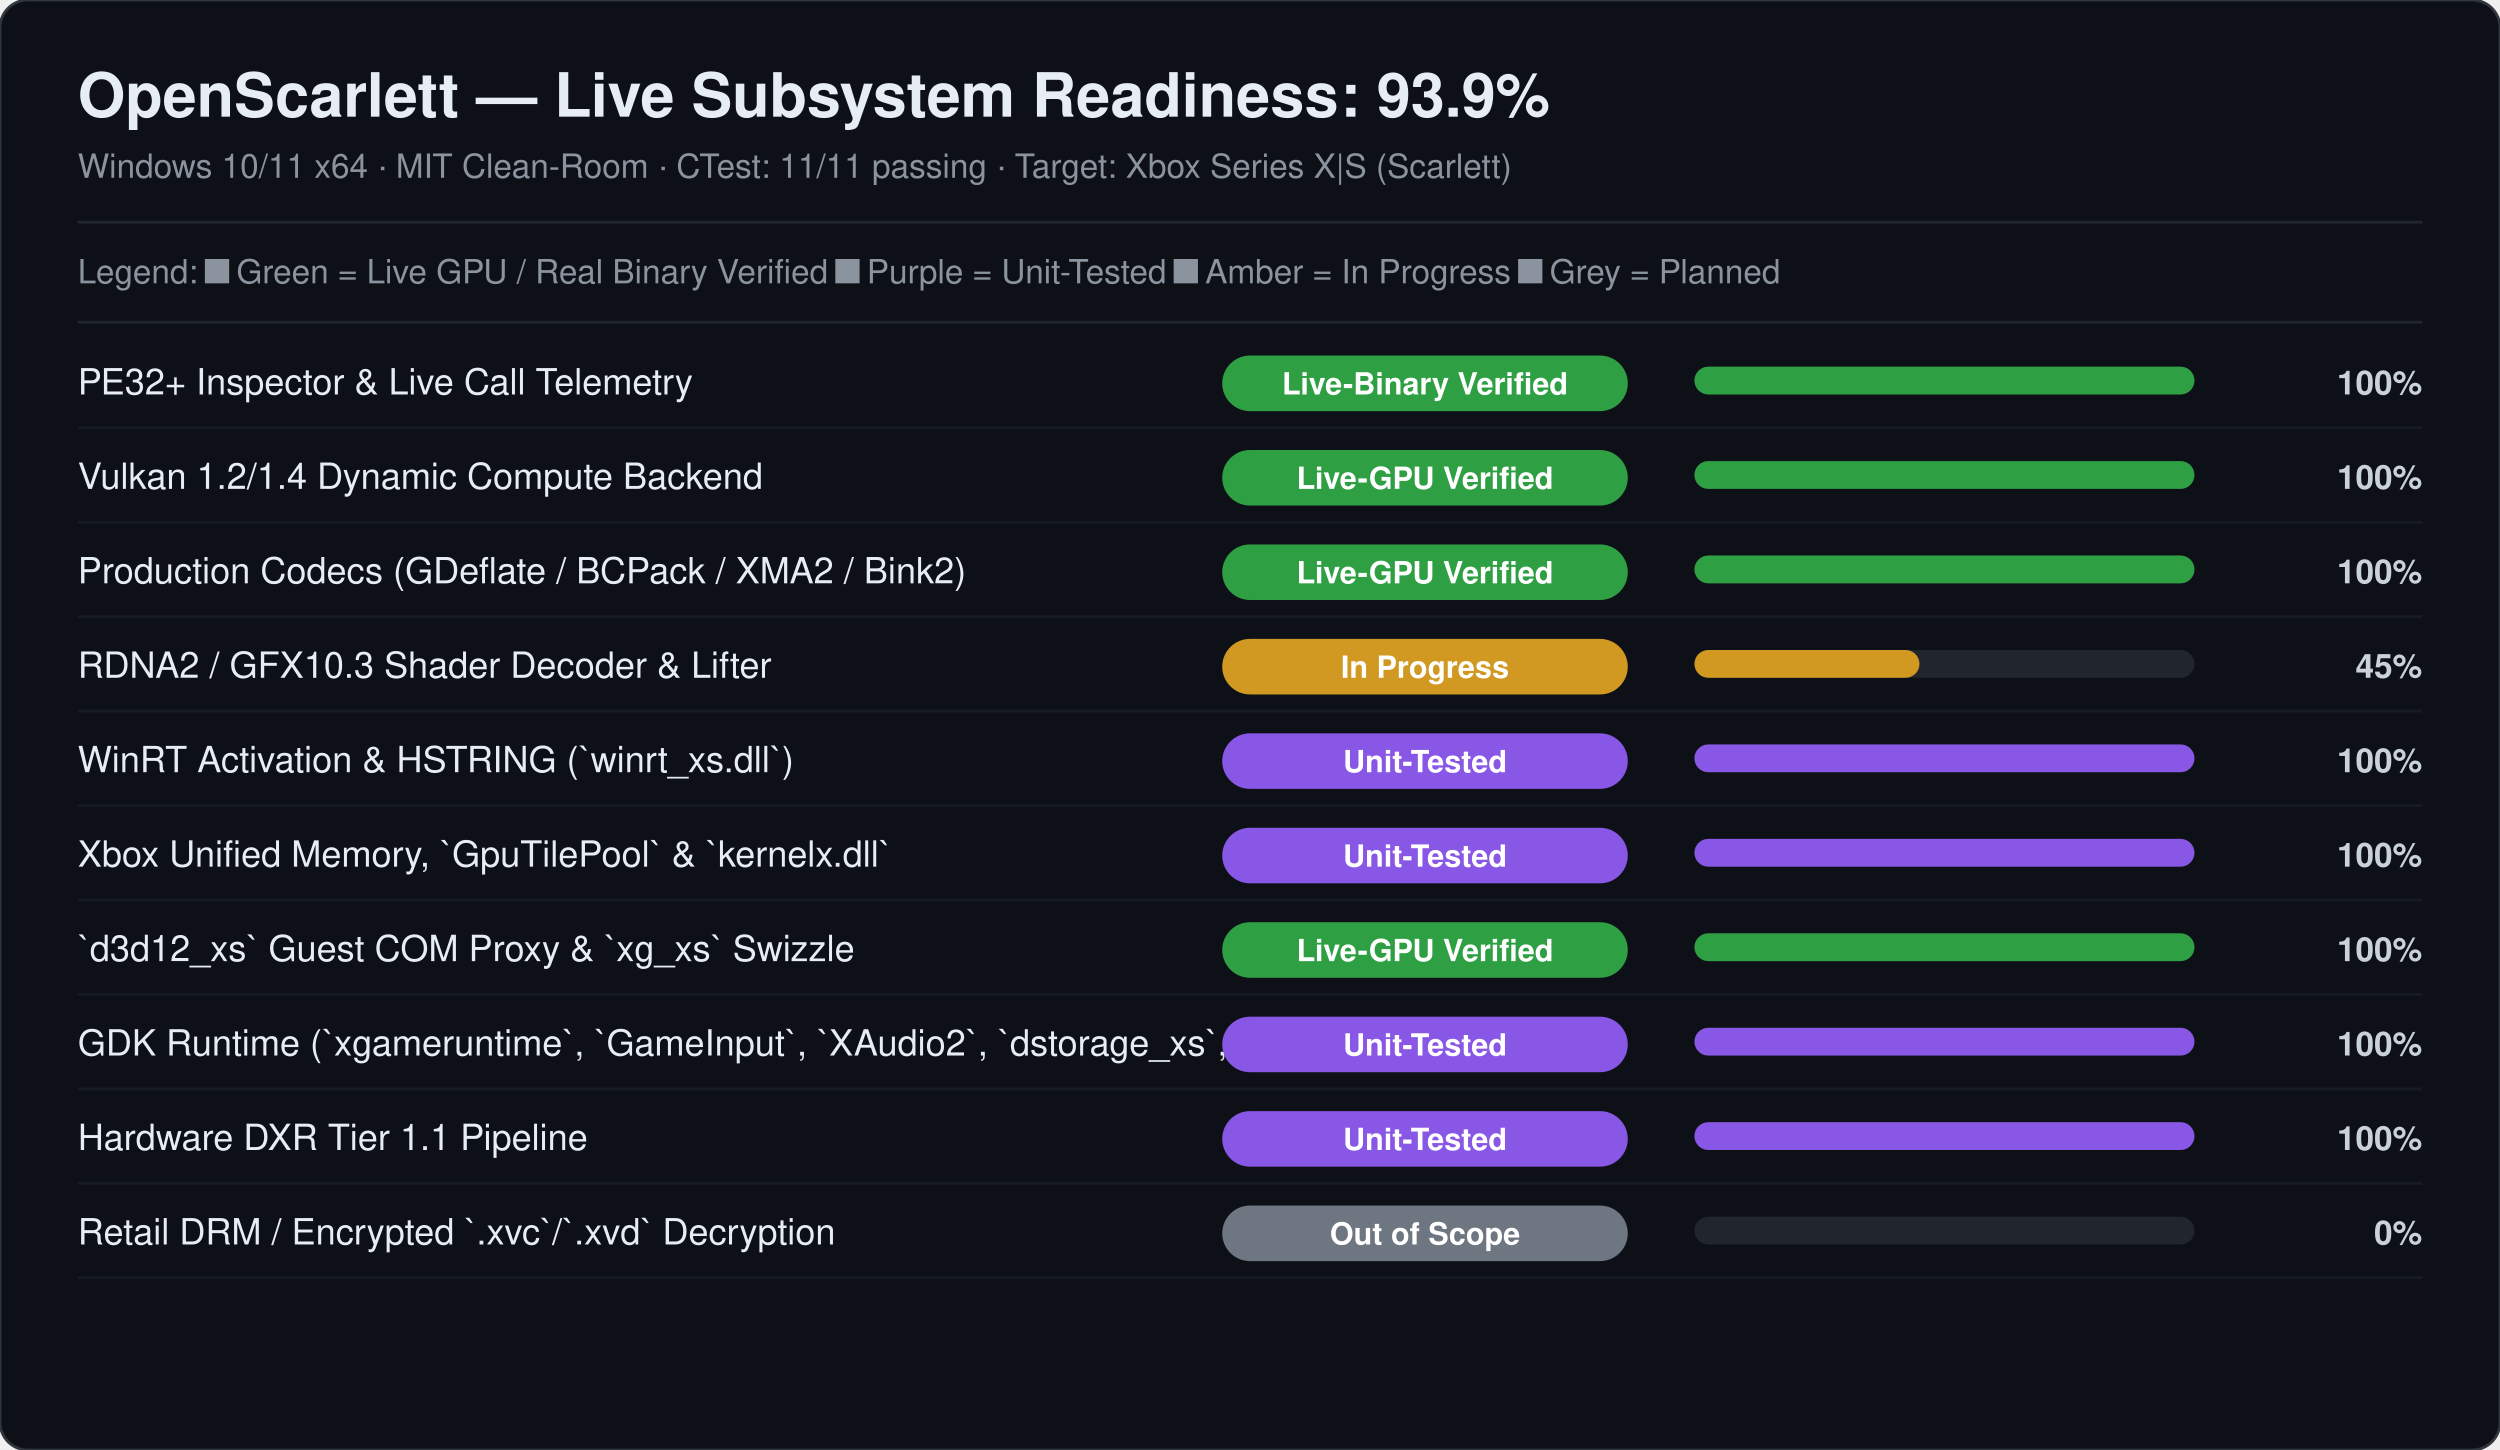
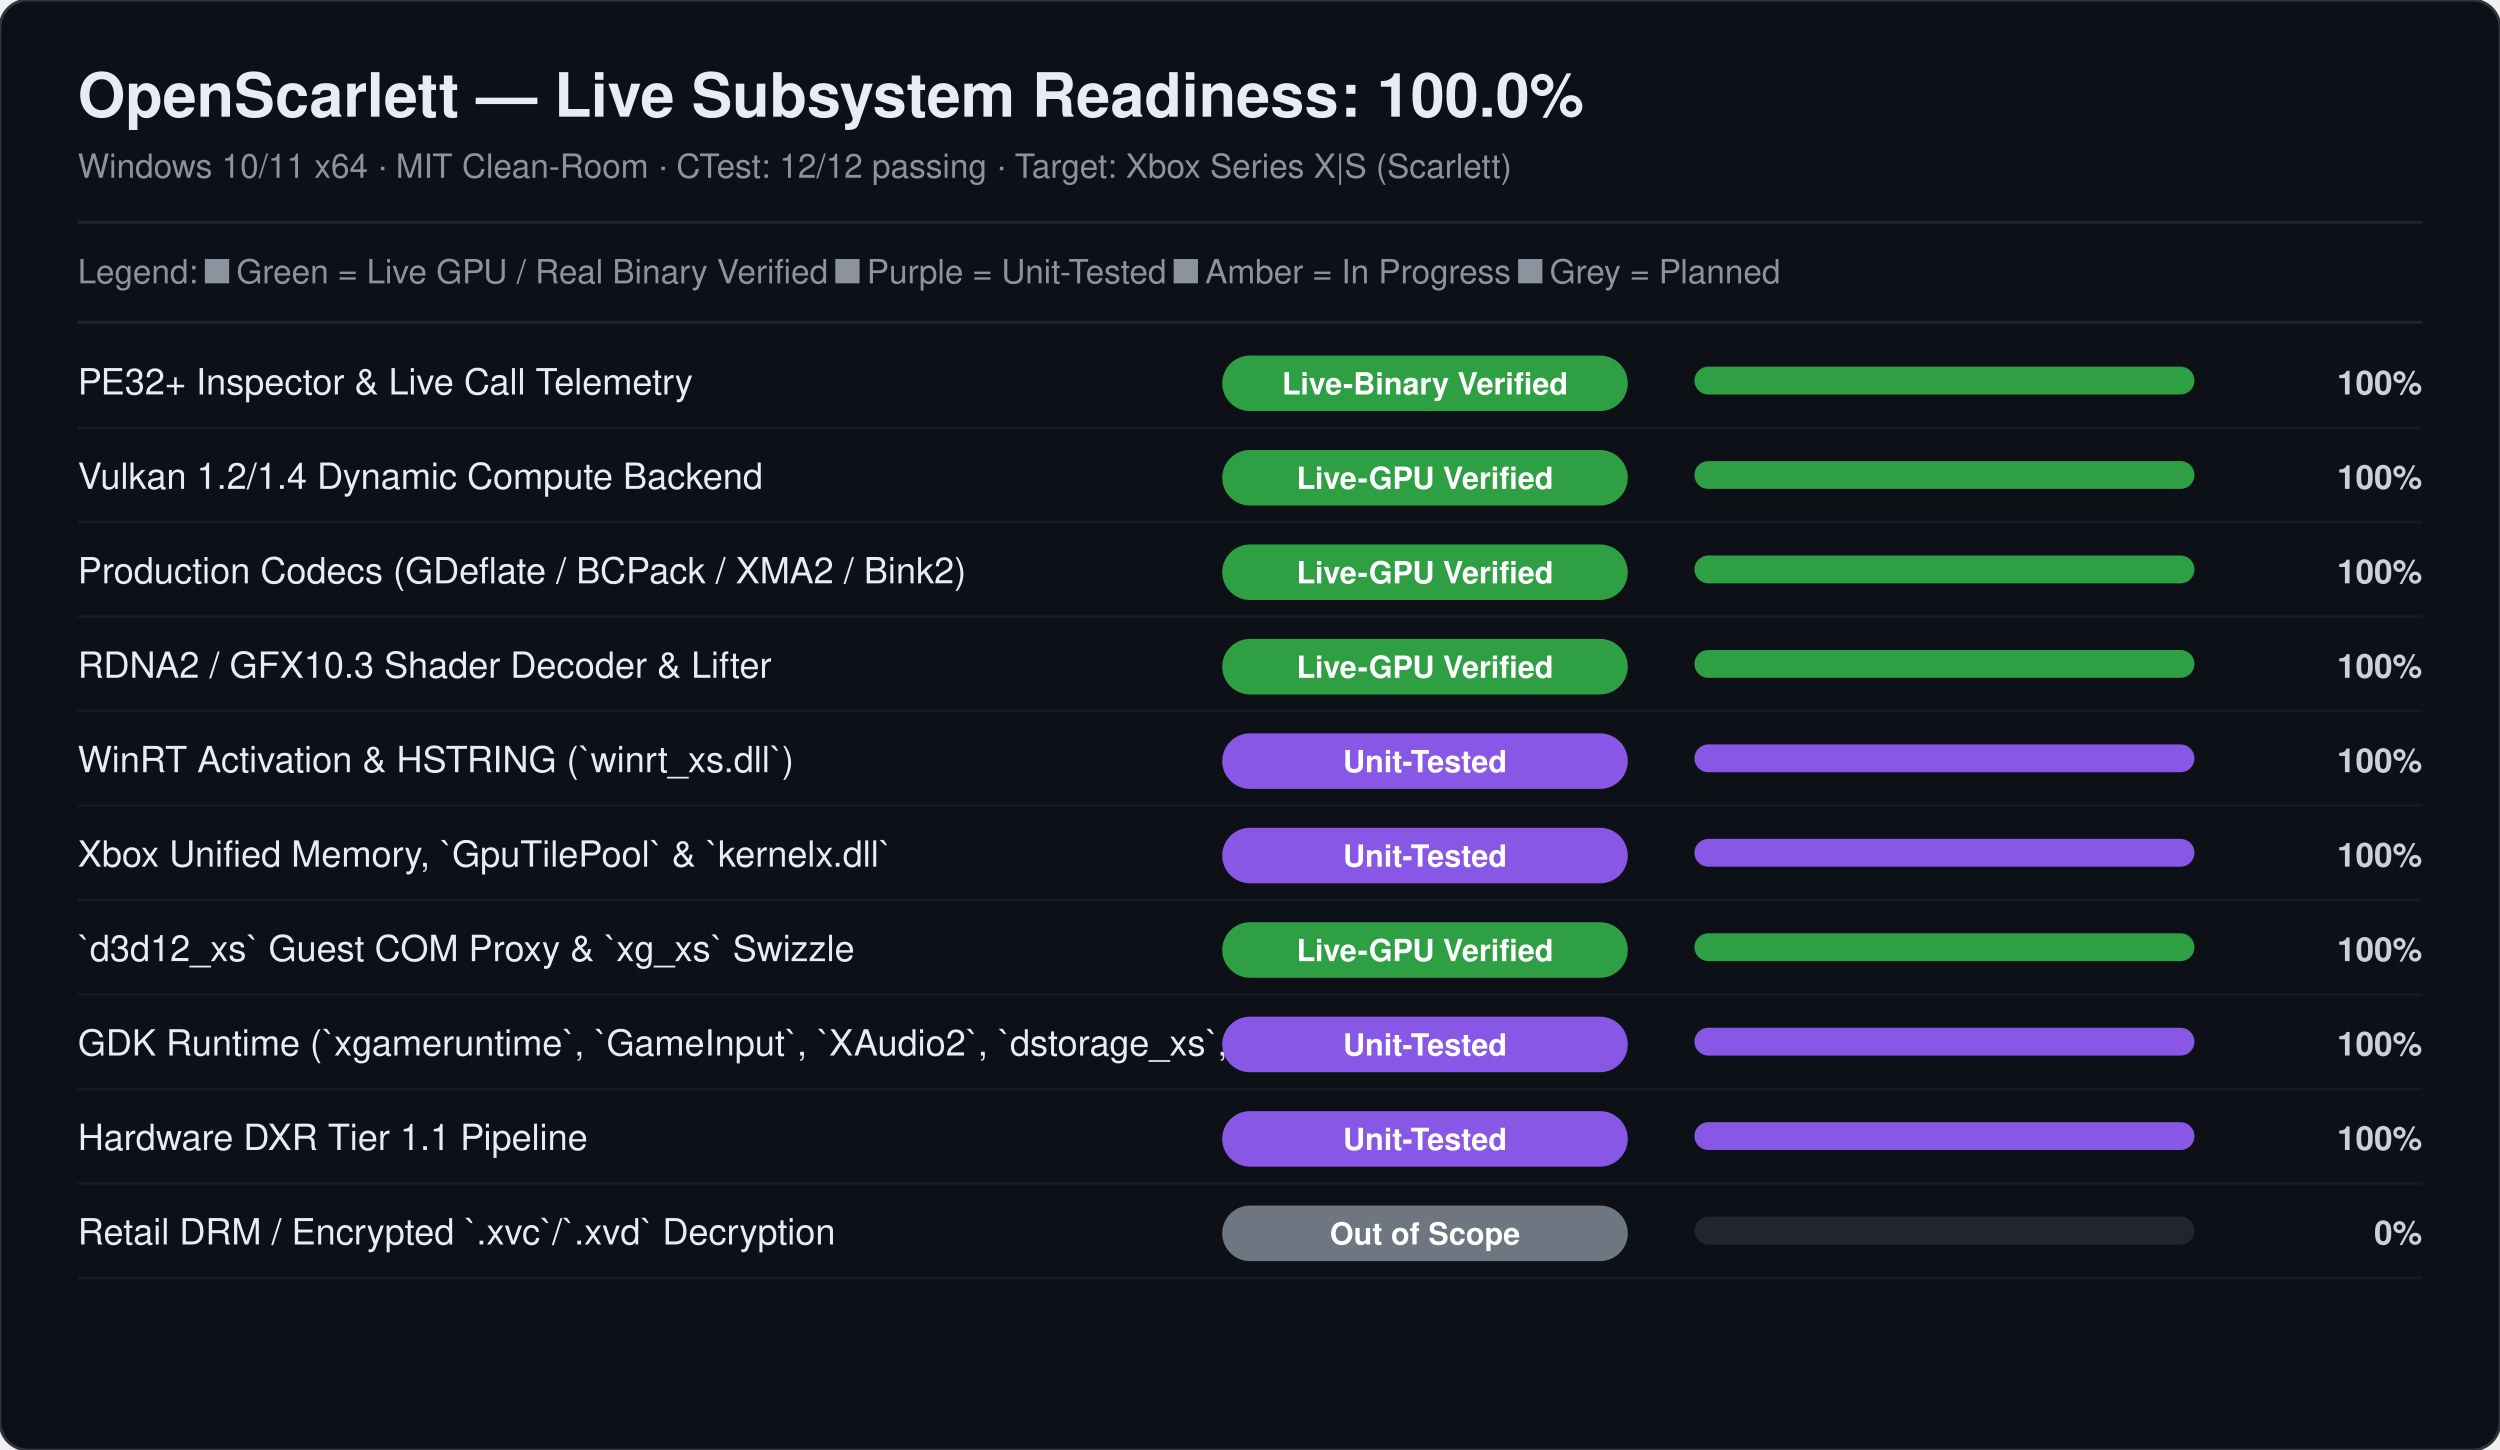
- <svg xmlns="http://www.w3.org/2000/svg" width="900" height="522" viewBox="0 0 900 522" role="img" aria-label="OpenScarlett Status: 93.9%">
+ <svg xmlns="http://www.w3.org/2000/svg" width="900" height="522" viewBox="0 0 900 522" role="img" aria-label="OpenScarlett Status: 100.0%">
  <style>
    text { font-family: -apple-system, 'Segoe UI', Helvetica, Arial, sans-serif; }
    .h1 { font-size: 22px; font-weight: 700; fill: #e6edf3; }
    .sub { font-size: 12px; fill: #8b949e; }
    .name { font-size: 13px; fill: #e6edf3; font-weight: 500; }
    .stage { font-size: 11px; fill: #ffffff; font-weight: 600; }
    .pct { font-size: 12px; fill: #c9d1d9; font-weight: 600; }
  </style>
  <rect width="900" height="522" rx="10" fill="#0d1117" stroke="#30363d" stroke-width="1" />
-   <text class="h1" x="28" y="42">OpenScarlett — Live Subsystem Readiness: 93.9%</text>
-   <text class="sub" x="28" y="64">Windows 10/11 x64 · MIT Clean-Room · CTest: 11/11 passing · Target: Xbox Series X|S (Scarlett)</text>
+   <text class="h1" x="28" y="42">OpenScarlett — Live Subsystem Readiness: 100.0%</text>
+   <text class="sub" x="28" y="64">Windows 10/11 x64 · MIT Clean-Room · CTest: 12/12 passing · Target: Xbox Series X|S (Scarlett)</text>
  <line x1="28" y1="80" x2="872" y2="80" stroke="#21262d" stroke-width="1" />
  <text class="sub" x="28" y="102">Legend:  ■ Green = Live GPU / Real Binary Verified   ■ Purple = Unit-Tested   ■ Amber = In Progress   ■ Grey = Planned</text>
  <line x1="28" y1="116" x2="872" y2="116" stroke="#21262d" stroke-width="1" />
  <text class="name" x="28" y="142">PE32+ Inspector &amp; Live Call Telemetry</text>
  <rect x="440" y="128" width="146" height="20" rx="10" fill="#2ea043" />
  <text class="stage" x="513" y="142" text-anchor="middle">Live-Binary Verified</text>
  <rect x="610" y="132" width="180" height="10" rx="5" fill="#21262d" />
  <rect x="610" y="132" width="180" height="10" rx="5" fill="#2ea043" />
  <text class="pct" x="872" y="142" text-anchor="end">100%</text>
  <line x1="28" y1="154" x2="872" y2="154" stroke="#161b22" stroke-width="1" />
  <text class="name" x="28" y="176">Vulkan 1.2/1.4 Dynamic Compute Backend</text>
  <rect x="440" y="162" width="146" height="20" rx="10" fill="#2ea043" />
  <text class="stage" x="513" y="176" text-anchor="middle">Live-GPU Verified</text>
  <rect x="610" y="166" width="180" height="10" rx="5" fill="#21262d" />
  <rect x="610" y="166" width="180" height="10" rx="5" fill="#2ea043" />
  <text class="pct" x="872" y="176" text-anchor="end">100%</text>
  <line x1="28" y1="188" x2="872" y2="188" stroke="#161b22" stroke-width="1" />
  <text class="name" x="28" y="210">Production Codecs (GDeflate / BCPack / XMA2 / Bink2)</text>
  <rect x="440" y="196" width="146" height="20" rx="10" fill="#2ea043" />
  <text class="stage" x="513" y="210" text-anchor="middle">Live-GPU Verified</text>
  <rect x="610" y="200" width="180" height="10" rx="5" fill="#21262d" />
  <rect x="610" y="200" width="180" height="10" rx="5" fill="#2ea043" />
  <text class="pct" x="872" y="210" text-anchor="end">100%</text>
  <line x1="28" y1="222" x2="872" y2="222" stroke="#161b22" stroke-width="1" />
  <text class="name" x="28" y="244">RDNA2 / GFX10.3 Shader Decoder &amp; Lifter</text>
-   <rect x="440" y="230" width="146" height="20" rx="10" fill="#d29922" />
-   <text class="stage" x="513" y="244" text-anchor="middle">In Progress</text>
+   <rect x="440" y="230" width="146" height="20" rx="10" fill="#2ea043" />
+   <text class="stage" x="513" y="244" text-anchor="middle">Live-GPU Verified</text>
  <rect x="610" y="234" width="180" height="10" rx="5" fill="#21262d" />
-   <rect x="610" y="234" width="81" height="10" rx="5" fill="#d29922" />
-   <text class="pct" x="872" y="244" text-anchor="end">45%</text>
+   <rect x="610" y="234" width="180" height="10" rx="5" fill="#2ea043" />
+   <text class="pct" x="872" y="244" text-anchor="end">100%</text>
  <line x1="28" y1="256" x2="872" y2="256" stroke="#161b22" stroke-width="1" />
  <text class="name" x="28" y="278">WinRT Activation &amp; HSTRING (`winrt_xs.dll`)</text>
  <rect x="440" y="264" width="146" height="20" rx="10" fill="#8957e5" />
  <text class="stage" x="513" y="278" text-anchor="middle">Unit-Tested</text>
  <rect x="610" y="268" width="180" height="10" rx="5" fill="#21262d" />
  <rect x="610" y="268" width="180" height="10" rx="5" fill="#8957e5" />
  <text class="pct" x="872" y="278" text-anchor="end">100%</text>
  <line x1="28" y1="290" x2="872" y2="290" stroke="#161b22" stroke-width="1" />
  <text class="name" x="28" y="312">Xbox Unified Memory, `GpuTilePool` &amp; `kernelx.dll`</text>
  <rect x="440" y="298" width="146" height="20" rx="10" fill="#8957e5" />
  <text class="stage" x="513" y="312" text-anchor="middle">Unit-Tested</text>
  <rect x="610" y="302" width="180" height="10" rx="5" fill="#21262d" />
  <rect x="610" y="302" width="180" height="10" rx="5" fill="#8957e5" />
  <text class="pct" x="872" y="312" text-anchor="end">100%</text>
  <line x1="28" y1="324" x2="872" y2="324" stroke="#161b22" stroke-width="1" />
  <text class="name" x="28" y="346">`d3d12_xs` Guest COM Proxy &amp; `xg_xs` Swizzle</text>
  <rect x="440" y="332" width="146" height="20" rx="10" fill="#2ea043" />
  <text class="stage" x="513" y="346" text-anchor="middle">Live-GPU Verified</text>
  <rect x="610" y="336" width="180" height="10" rx="5" fill="#21262d" />
  <rect x="610" y="336" width="180" height="10" rx="5" fill="#2ea043" />
  <text class="pct" x="872" y="346" text-anchor="end">100%</text>
  <line x1="28" y1="358" x2="872" y2="358" stroke="#161b22" stroke-width="1" />
  <text class="name" x="28" y="380">GDK Runtime (`xgameruntime`, `GameInput`, `XAudio2`, `dstorage_xs`, `XSAPI`)</text>
  <rect x="440" y="366" width="146" height="20" rx="10" fill="#8957e5" />
  <text class="stage" x="513" y="380" text-anchor="middle">Unit-Tested</text>
  <rect x="610" y="370" width="180" height="10" rx="5" fill="#21262d" />
  <rect x="610" y="370" width="180" height="10" rx="5" fill="#8957e5" />
  <text class="pct" x="872" y="380" text-anchor="end">100%</text>
  <line x1="28" y1="392" x2="872" y2="392" stroke="#161b22" stroke-width="1" />
  <text class="name" x="28" y="414">Hardware DXR Tier 1.1 Pipeline</text>
  <rect x="440" y="400" width="146" height="20" rx="10" fill="#8957e5" />
  <text class="stage" x="513" y="414" text-anchor="middle">Unit-Tested</text>
  <rect x="610" y="404" width="180" height="10" rx="5" fill="#21262d" />
  <rect x="610" y="404" width="180" height="10" rx="5" fill="#8957e5" />
  <text class="pct" x="872" y="414" text-anchor="end">100%</text>
  <line x1="28" y1="426" x2="872" y2="426" stroke="#161b22" stroke-width="1" />
  <text class="name" x="28" y="448">Retail DRM / Encrypted `.xvc`/`.xvd` Decryption</text>
  <rect x="440" y="434" width="146" height="20" rx="10" fill="#6e7681" />
  <text class="stage" x="513" y="448" text-anchor="middle">Out of Scope</text>
  <rect x="610" y="438" width="180" height="10" rx="5" fill="#21262d" />
  <text class="pct" x="872" y="448" text-anchor="end">0%</text>
  <line x1="28" y1="460" x2="872" y2="460" stroke="#161b22" stroke-width="1" />
</svg>
